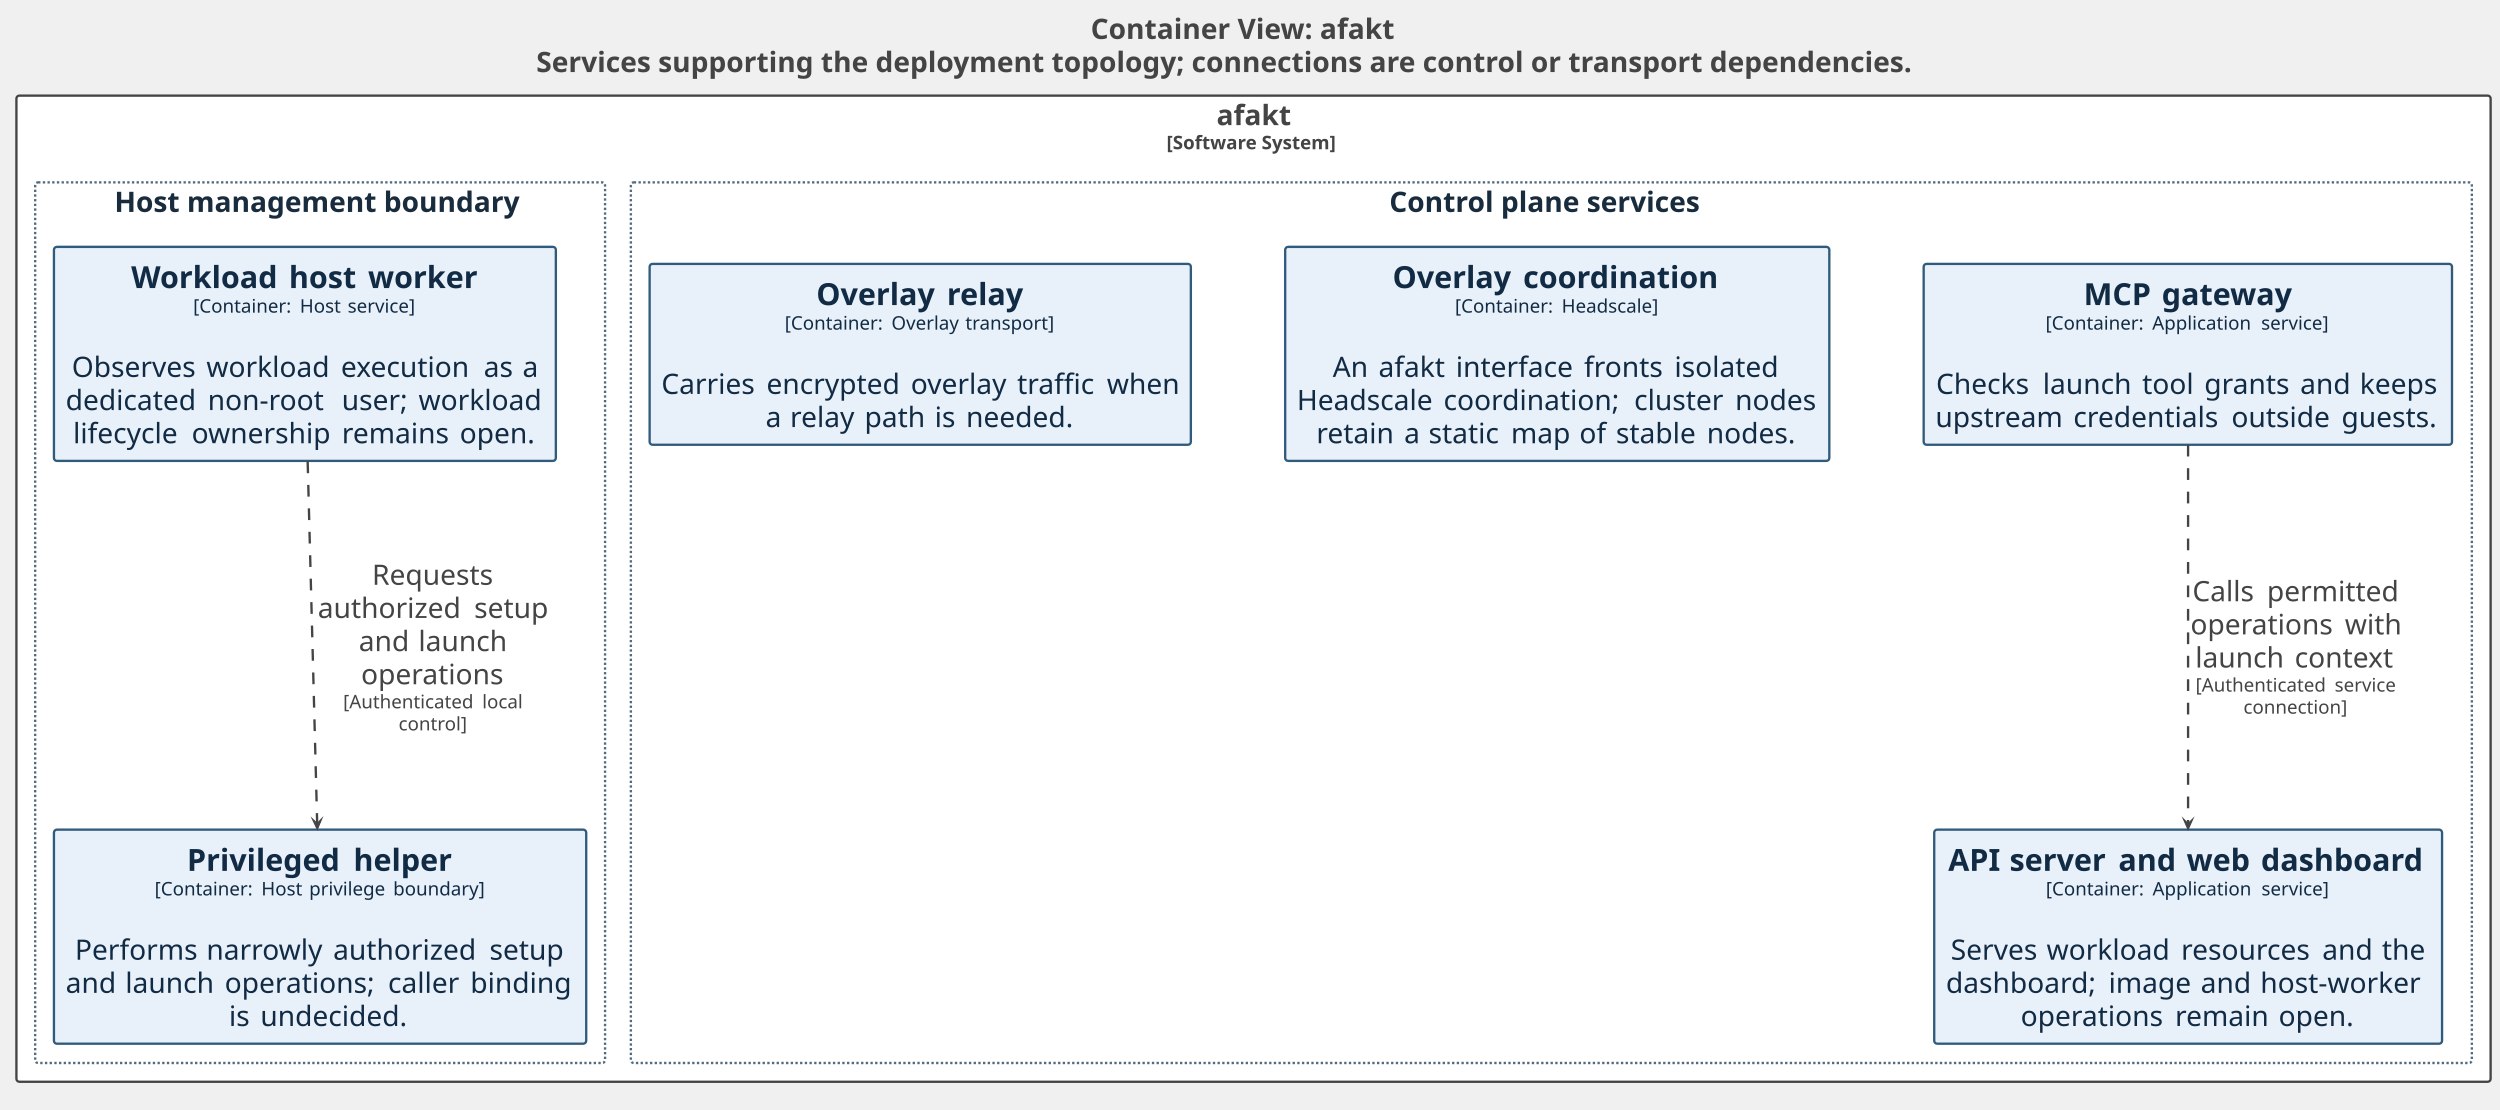
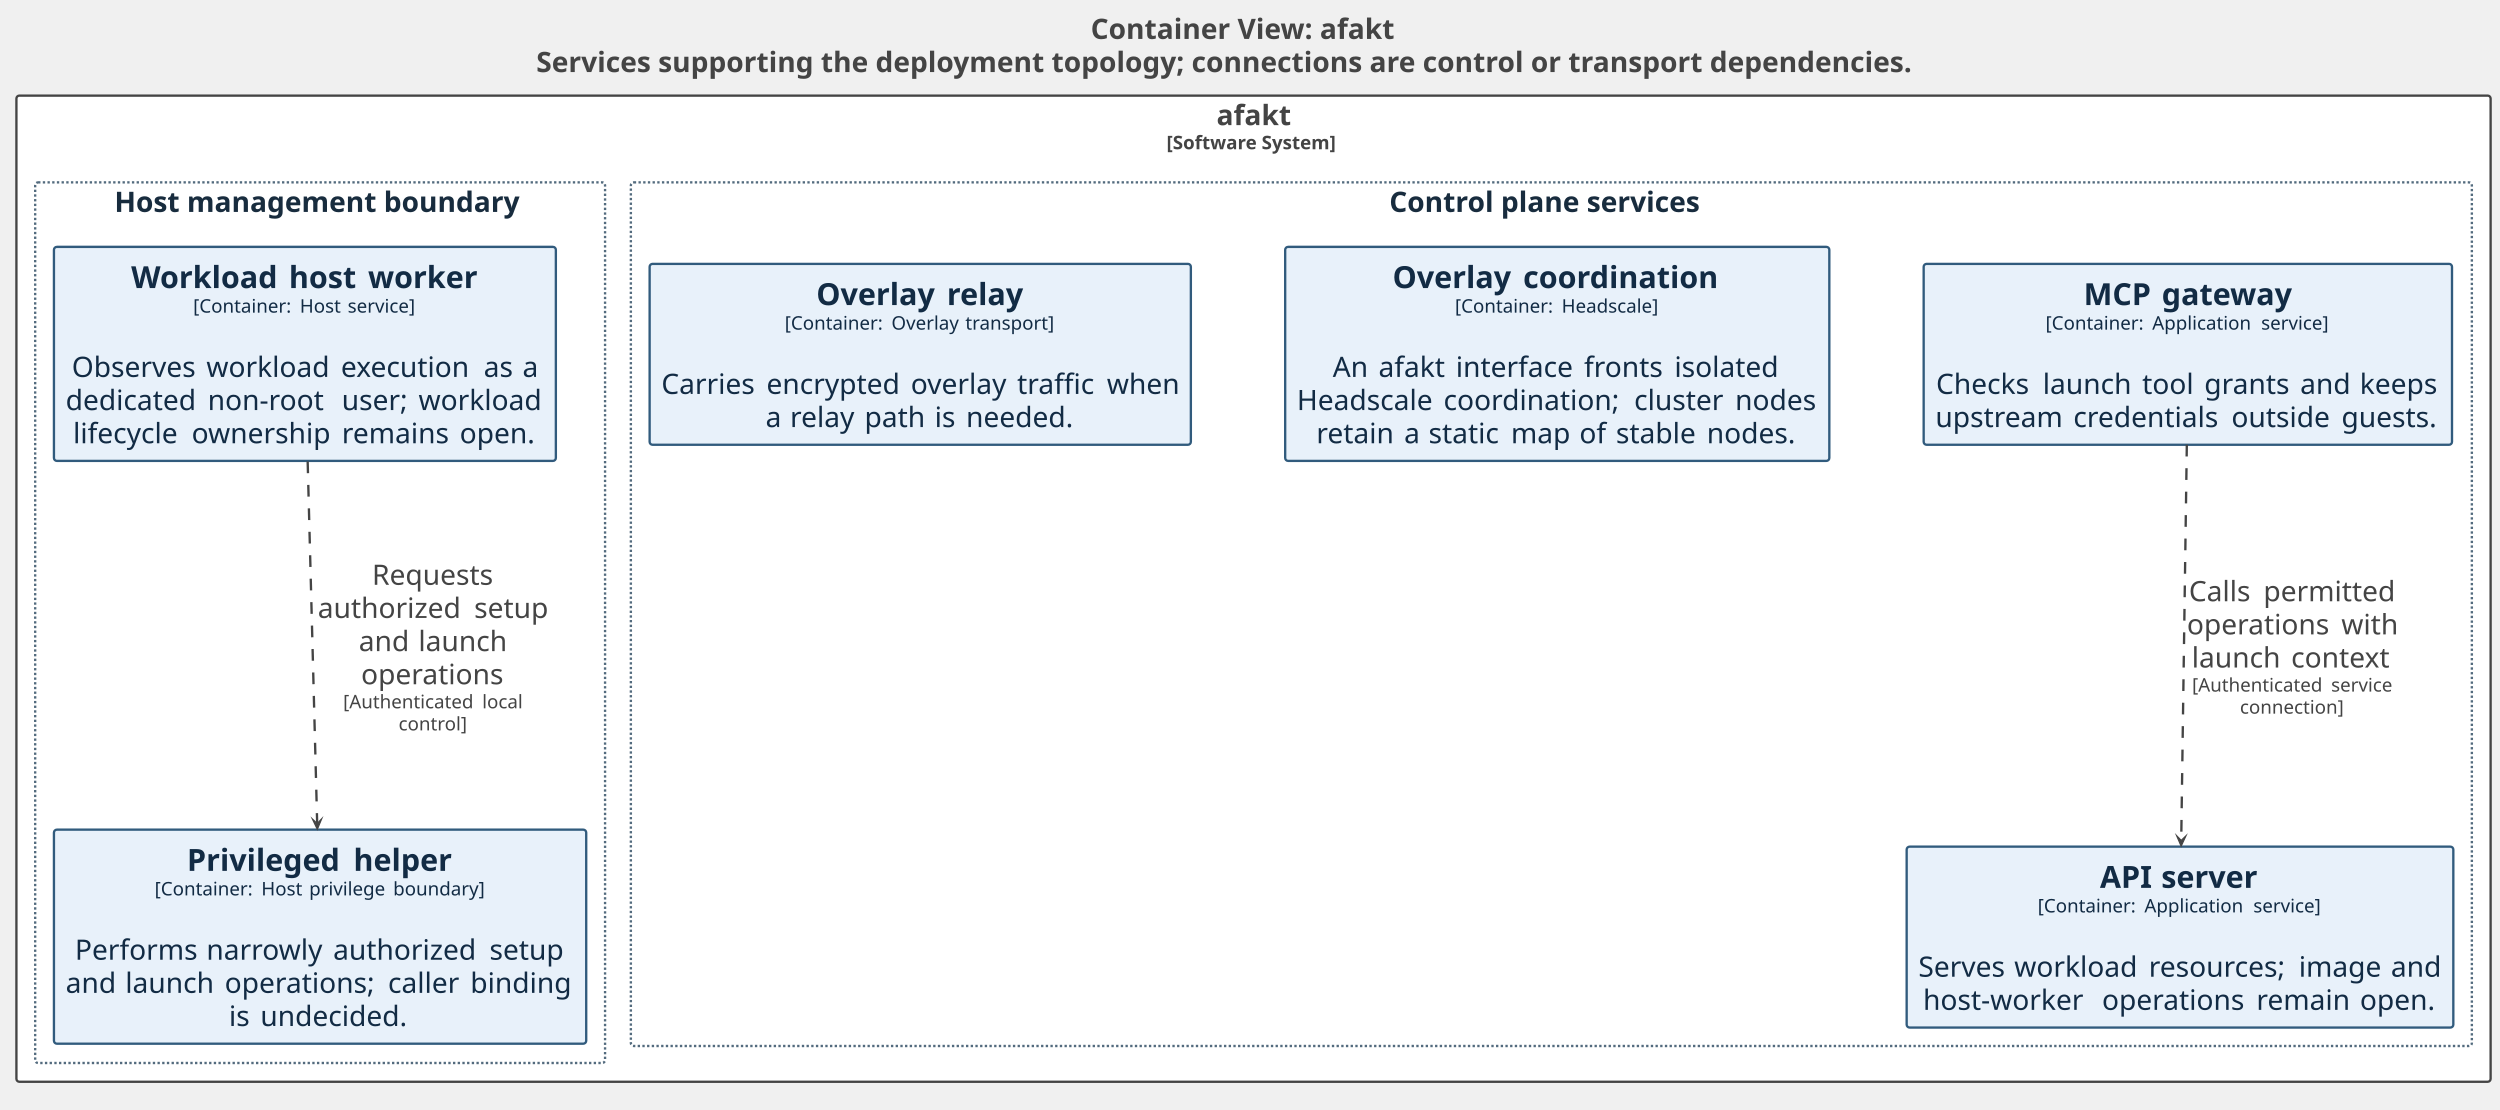
<svg xmlns="http://www.w3.org/2000/svg" version="1.1" data-diagram-type="DESCRIPTION" style="width:2132px;height:946px;background:#FFFFFF;" width="2132px" height="946px" viewBox="0 0 2132 946" zoomAndPan="magnify" preserveAspectRatio="none" contentStyleType="text/css">
  <defs />
  <g font-family="sans-serif" lengthAdjust="spacing">
    <g class="title" data-source-line="1">
      <text x="930.131" y="33.203" fill="#444" font-size="24" textLength="264.738" font-weight="700">Container View: afakt</text>
      <text x="457.309" y="61.469" fill="#444" font-size="24" textLength="1210.383" font-weight="700">Services supporting the deployment topology; connections are control or transport dependencies.</text>
    </g>
    <g class="cluster" data-qualified-name="afakt.n.size.16..Software System...size." id="ent0001" data-source-line="75">
      <rect x="14" y="81.531" width="2110" height="841" fill="#FFF" style="stroke:#444;stroke-width:2;" rx="2.5" ry="2.5" />
      <text x="1037.459" y="106.734" fill="#444" font-size="24" textLength="63.082" font-weight="700">afakt</text>
      <text x="994.82" y="127.266" fill="#444" font-size="16" textLength="148.359" font-weight="700">[Software System]</text>
    </g>
-     <g class="cluster" data-qualified-name="afakt.n.size.16..Software System...size..group1" id="ent0002" data-source-line="76">
-       <rect x="538" y="155.531" width="1570" height="751" fill="#FFF" style="stroke:#536B7E;stroke-width:2;stroke-dasharray:2,2;" rx="2.5" ry="2.5" />
+     <g class="cluster" data-qualified-name="afakt.n.size.16..Software System...size..group2" id="ent0002" data-source-line="76">
+       <rect x="538" y="155.531" width="1570" height="736.5" fill="#FFF" style="stroke:#536B7E;stroke-width:2;stroke-dasharray:2,2;" rx="2.5" ry="2.5" />
      <text x="1184.795" y="180.734" fill="#182C3E" font-size="24" textLength="276.41" font-weight="700">Control plane services</text>
    </g>
-     <g class="cluster" data-qualified-name="afakt.n.size.16..Software System...size..group2" id="ent0007" data-source-line="83">
+     <g class="cluster" data-qualified-name="afakt.n.size.16..Software System...size..group3" id="ent0007" data-source-line="83">
      <rect x="30" y="155.531" width="486" height="751" fill="#FFF" style="stroke:#536B7E;stroke-width:2;stroke-dasharray:2,2;" rx="2.5" ry="2.5" />
      <text x="97.594" y="180.734" fill="#182C3E" font-size="24" textLength="350.813" font-weight="700">Host management boundary</text>
    </g>
-     <g class="entity" data-qualified-name="afakt.n.size.16..Software System...size..group1.afakt.APIserverandwebdashboard" id="ent0003" data-source-line="77">
-       <rect x="1649.5" y="707.531" width="433.086" height="182.527" fill="#E8F1FA" style="stroke:#315B7D;stroke-width:2;" rx="2.5" ry="2.5" />
-       <text x="1661.464" y="742.668" fill="#122B44" font-size="26" textLength="43.71" font-weight="700">API</text>
-       <text x="1705.174" y="742.668" fill="#122B44" font-size="26" font-weight="700"> </text>
-       <text x="1713.744" y="742.668" fill="#122B44" font-size="26" textLength="84.233" font-weight="700">server</text>
-       <text x="1797.977" y="742.668" fill="#122B44" font-size="26" font-weight="700"> </text>
-       <text x="1806.546" y="742.668" fill="#122B44" font-size="26" textLength="49.588" font-weight="700">and</text>
-       <text x="1856.134" y="742.668" fill="#122B44" font-size="26" font-weight="700"> </text>
-       <text x="1864.704" y="742.668" fill="#122B44" font-size="26" textLength="54.895" font-weight="700">web</text>
-       <text x="1919.598" y="742.668" fill="#122B44" font-size="26" font-weight="700"> </text>
-       <text x="1928.167" y="742.668" fill="#122B44" font-size="26" textLength="142.454" font-weight="700">dashboard</text>
-       <text x="1744.684" y="763.621" fill="#122B44" font-size="16" textLength="85.93">[Container:</text>
-       <text x="1830.613" y="763.621" fill="#122B44" font-size="16"> </text>
-       <text x="1835.676" y="763.621" fill="#122B44" font-size="16" textLength="87.828">Application</text>
-       <text x="1923.504" y="763.621" fill="#122B44" font-size="16"> </text>
-       <text x="1928.566" y="763.621" fill="#122B44" font-size="16" textLength="58.836">service]</text>
-       <text x="1862.246" y="790.199" fill="#122B44" font-size="24"> </text>
-       <text x="1663.584" y="818.465" fill="#122B44" font-size="24" textLength="74.145">Serves</text>
-       <text x="1737.729" y="818.465" fill="#122B44" font-size="24"> </text>
-       <text x="1745.322" y="818.465" fill="#122B44" font-size="24" textLength="107.121">workload</text>
-       <text x="1852.443" y="818.465" fill="#122B44" font-size="24"> </text>
-       <text x="1860.037" y="818.465" fill="#122B44" font-size="24" textLength="112.781">resources</text>
-       <text x="1972.818" y="818.465" fill="#122B44" font-size="24"> </text>
-       <text x="1980.412" y="818.465" fill="#122B44" font-size="24" textLength="43.254">and</text>
-       <text x="2023.666" y="818.465" fill="#122B44" font-size="24"> </text>
-       <text x="2031.26" y="818.465" fill="#122B44" font-size="24" textLength="37.242">the</text>
-       <text x="1659.5" y="846.73" fill="#122B44" font-size="24" textLength="131.109">dashboard;</text>
-       <text x="1790.609" y="846.73" fill="#122B44" font-size="24"> </text>
-       <text x="1798.203" y="846.73" fill="#122B44" font-size="24" textLength="70.934">image</text>
-       <text x="1869.137" y="846.73" fill="#122B44" font-size="24"> </text>
-       <text x="1876.73" y="846.73" fill="#122B44" font-size="24" textLength="43.254">and</text>
-       <text x="1919.984" y="846.73" fill="#122B44" font-size="24"> </text>
-       <text x="1927.578" y="846.73" fill="#122B44" font-size="24" textLength="145.008">host-worker</text>
-       <text x="1723.215" y="874.996" fill="#122B44" font-size="24" textLength="124.078">operations</text>
-       <text x="1847.293" y="874.996" fill="#122B44" font-size="24"> </text>
-       <text x="1854.887" y="874.996" fill="#122B44" font-size="24" textLength="80.684">remain</text>
-       <text x="1935.57" y="874.996" fill="#122B44" font-size="24"> </text>
-       <text x="1943.164" y="874.996" fill="#122B44" font-size="24" textLength="65.707">open.</text>
-     </g>
-     <g class="entity" data-qualified-name="afakt.n.size.16..Software System...size..group1.afakt.MCPgateway" id="ent0004" data-source-line="78">
+     <g class="entity" data-qualified-name="afakt.n.size.16..Software System...size..group2.afakt.APIserver" id="ent0003" data-source-line="77">
+       <rect x="1626" y="722.031" width="466.203" height="154.262" fill="#E8F1FA" style="stroke:#315B7D;stroke-width:2;" rx="2.5" ry="2.5" />
+       <text x="1790.845" y="757.168" fill="#122B44" font-size="26" textLength="43.71" font-weight="700">API</text>
+       <text x="1834.555" y="757.168" fill="#122B44" font-size="26" font-weight="700"> </text>
+       <text x="1843.125" y="757.168" fill="#122B44" font-size="26" textLength="84.233" font-weight="700">server</text>
+       <text x="1737.742" y="778.121" fill="#122B44" font-size="16" textLength="85.93">[Container:</text>
+       <text x="1823.672" y="778.121" fill="#122B44" font-size="16"> </text>
+       <text x="1828.734" y="778.121" fill="#122B44" font-size="16" textLength="87.828">Application</text>
+       <text x="1916.563" y="778.121" fill="#122B44" font-size="16"> </text>
+       <text x="1921.625" y="778.121" fill="#122B44" font-size="16" textLength="58.836">service]</text>
+       <text x="1855.305" y="804.699" fill="#122B44" font-size="24"> </text>
+       <text x="1636" y="832.965" fill="#122B44" font-size="24" textLength="74.145">Serves</text>
+       <text x="1710.145" y="832.965" fill="#122B44" font-size="24"> </text>
+       <text x="1717.738" y="832.965" fill="#122B44" font-size="24" textLength="107.121">workload</text>
+       <text x="1824.859" y="832.965" fill="#122B44" font-size="24"> </text>
+       <text x="1832.453" y="832.965" fill="#122B44" font-size="24" textLength="120.375">resources;</text>
+       <text x="1952.828" y="832.965" fill="#122B44" font-size="24"> </text>
+       <text x="1960.422" y="832.965" fill="#122B44" font-size="24" textLength="70.934">image</text>
+       <text x="2031.355" y="832.965" fill="#122B44" font-size="24"> </text>
+       <text x="2038.949" y="832.965" fill="#122B44" font-size="24" textLength="43.254">and</text>
+       <text x="1639.973" y="861.23" fill="#122B44" font-size="24" textLength="145.008">host-worker</text>
+       <text x="1784.98" y="861.23" fill="#122B44" font-size="24"> </text>
+       <text x="1792.574" y="861.23" fill="#122B44" font-size="24" textLength="124.078">operations</text>
+       <text x="1916.652" y="861.23" fill="#122B44" font-size="24"> </text>
+       <text x="1924.246" y="861.23" fill="#122B44" font-size="24" textLength="80.684">remain</text>
+       <text x="2004.93" y="861.23" fill="#122B44" font-size="24"> </text>
+       <text x="2012.523" y="861.23" fill="#122B44" font-size="24" textLength="65.707">open.</text>
+     </g>
+     <g class="entity" data-qualified-name="afakt.n.size.16..Software System...size..group2.afakt.MCPgateway" id="ent0004" data-source-line="78">
      <rect x="1640.5" y="225.031" width="450.57" height="154.262" fill="#E8F1FA" style="stroke:#315B7D;stroke-width:2;" rx="2.5" ry="2.5" />
      <text x="1776.924" y="260.168" fill="#122B44" font-size="26" textLength="58.068" font-weight="700">MCP</text>
      <text x="1834.993" y="260.168" fill="#122B44" font-size="26" font-weight="700"> </text>
      <text x="1843.562" y="260.168" fill="#122B44" font-size="26" textLength="111.084" font-weight="700">gateway</text>
      <text x="1744.426" y="281.121" fill="#122B44" font-size="16" textLength="85.93">[Container:</text>
      <text x="1830.355" y="281.121" fill="#122B44" font-size="16"> </text>
      <text x="1835.418" y="281.121" fill="#122B44" font-size="16" textLength="87.828">Application</text>
      <text x="1923.246" y="281.121" fill="#122B44" font-size="16"> </text>
      <text x="1928.309" y="281.121" fill="#122B44" font-size="16" textLength="58.836">service]</text>
      <text x="1861.988" y="307.699" fill="#122B44" font-size="24"> </text>
      <text x="1651.051" y="335.965" fill="#122B44" font-size="24" textLength="83.426">Checks</text>
      <text x="1734.477" y="335.965" fill="#122B44" font-size="24"> </text>
      <text x="1742.07" y="335.965" fill="#122B44" font-size="24" textLength="77.168">launch</text>
      <text x="1819.238" y="335.965" fill="#122B44" font-size="24"> </text>
      <text x="1826.832" y="335.965" fill="#122B44" font-size="24" textLength="45.398">tool</text>
      <text x="1872.23" y="335.965" fill="#122B44" font-size="24"> </text>
      <text x="1879.824" y="335.965" fill="#122B44" font-size="24" textLength="74.145">grants</text>
      <text x="1953.969" y="335.965" fill="#122B44" font-size="24"> </text>
      <text x="1961.563" y="335.965" fill="#122B44" font-size="24" textLength="43.254">and</text>
      <text x="2004.816" y="335.965" fill="#122B44" font-size="24"> </text>
      <text x="2012.41" y="335.965" fill="#122B44" font-size="24" textLength="68.109">keeps</text>
      <text x="1650.5" y="364.23" fill="#122B44" font-size="24" textLength="110.063">upstream</text>
      <text x="1760.563" y="364.23" fill="#122B44" font-size="24"> </text>
      <text x="1768.156" y="364.23" fill="#122B44" font-size="24" textLength="127.195">credentials</text>
      <text x="1895.352" y="364.23" fill="#122B44" font-size="24"> </text>
      <text x="1902.945" y="364.23" fill="#122B44" font-size="24" textLength="86.262">outside</text>
      <text x="1989.207" y="364.23" fill="#122B44" font-size="24"> </text>
      <text x="1996.801" y="364.23" fill="#122B44" font-size="24" textLength="84.27">guests.</text>
    </g>
-     <g class="entity" data-qualified-name="afakt.n.size.16..Software System...size..group1.afakt.Overlaycoordination" id="ent0005" data-source-line="79">
+     <g class="entity" data-qualified-name="afakt.n.size.16..Software System...size..group2.afakt.Overlaycoordination" id="ent0005" data-source-line="79">
      <rect x="1096" y="210.531" width="464.047" height="182.527" fill="#E8F1FA" style="stroke:#315B7D;stroke-width:2;" rx="2.5" ry="2.5" />
      <text x="1187.556" y="245.668" fill="#122B44" font-size="26" textLength="102.781" font-weight="700">Overlay</text>
      <text x="1290.337" y="245.668" fill="#122B44" font-size="26" font-weight="700"> </text>
      <text x="1298.907" y="245.668" fill="#122B44" font-size="26" textLength="169.584" font-weight="700">coordination</text>
      <text x="1240.773" y="266.621" fill="#122B44" font-size="16" textLength="85.93">[Container:</text>
      <text x="1326.703" y="266.621" fill="#122B44" font-size="16"> </text>
      <text x="1331.766" y="266.621" fill="#122B44" font-size="16" textLength="83.508">Headscale]</text>
      <text x="1324.227" y="293.199" fill="#122B44" font-size="24"> </text>
      <text x="1136.545" y="321.465" fill="#122B44" font-size="24" textLength="31.453">An</text>
      <text x="1167.998" y="321.465" fill="#122B44" font-size="24"> </text>
      <text x="1175.592" y="321.465" fill="#122B44" font-size="24" textLength="58.336">afakt</text>
      <text x="1233.928" y="321.465" fill="#122B44" font-size="24"> </text>
      <text x="1241.521" y="321.465" fill="#122B44" font-size="24" textLength="101.742">interface</text>
      <text x="1343.264" y="321.465" fill="#122B44" font-size="24"> </text>
      <text x="1350.857" y="321.465" fill="#122B44" font-size="24" textLength="69.492">fronts</text>
      <text x="1420.35" y="321.465" fill="#122B44" font-size="24"> </text>
      <text x="1427.943" y="321.465" fill="#122B44" font-size="24" textLength="91.559">isolated</text>
      <text x="1106" y="349.73" fill="#122B44" font-size="24" textLength="117.457">Headscale</text>
      <text x="1223.457" y="349.73" fill="#122B44" font-size="24"> </text>
      <text x="1231.051" y="349.73" fill="#122B44" font-size="24" textLength="154.934">coordination;</text>
      <text x="1385.984" y="349.73" fill="#122B44" font-size="24"> </text>
      <text x="1393.578" y="349.73" fill="#122B44" font-size="24" textLength="78.527">cluster</text>
      <text x="1472.105" y="349.73" fill="#122B44" font-size="24"> </text>
      <text x="1479.699" y="349.73" fill="#122B44" font-size="24" textLength="70.348">nodes</text>
      <text x="1122.576" y="377.996" fill="#122B44" font-size="24" textLength="67.254">retain</text>
      <text x="1189.83" y="377.996" fill="#122B44" font-size="24"> </text>
      <text x="1197.424" y="377.996" fill="#122B44" font-size="24">a</text>
      <text x="1210.678" y="377.996" fill="#122B44" font-size="24"> </text>
      <text x="1218.271" y="377.996" fill="#122B44" font-size="24" textLength="62.672">static</text>
      <text x="1280.943" y="377.996" fill="#122B44" font-size="24"> </text>
      <text x="1288.537" y="377.996" fill="#122B44" font-size="24" textLength="50.766">map</text>
      <text x="1339.303" y="377.996" fill="#122B44" font-size="24"> </text>
      <text x="1346.896" y="377.996" fill="#122B44" font-size="24" textLength="23.566">of</text>
      <text x="1370.463" y="377.996" fill="#122B44" font-size="24"> </text>
      <text x="1378.057" y="377.996" fill="#122B44" font-size="24" textLength="69.879">stable</text>
      <text x="1447.936" y="377.996" fill="#122B44" font-size="24"> </text>
      <text x="1455.529" y="377.996" fill="#122B44" font-size="24" textLength="77.941">nodes.</text>
    </g>
-     <g class="entity" data-qualified-name="afakt.n.size.16..Software System...size..group1.afakt.Overlayrelay" id="ent0006" data-source-line="80">
+     <g class="entity" data-qualified-name="afakt.n.size.16..Software System...size..group2.afakt.Overlayrelay" id="ent0006" data-source-line="80">
      <rect x="554" y="225.031" width="461.563" height="154.262" fill="#E8F1FA" style="stroke:#315B7D;stroke-width:2;" rx="2.5" ry="2.5" />
      <text x="696.13" y="260.168" fill="#122B44" font-size="26" textLength="102.781" font-weight="700">Overlay</text>
      <text x="798.911" y="260.168" fill="#122B44" font-size="26" font-weight="700"> </text>
      <text x="807.48" y="260.168" fill="#122B44" font-size="26" textLength="65.952" font-weight="700">relay</text>
      <text x="669.215" y="281.121" fill="#122B44" font-size="16" textLength="85.93">[Container:</text>
      <text x="755.145" y="281.121" fill="#122B44" font-size="16"> </text>
      <text x="760.207" y="281.121" fill="#122B44" font-size="16" textLength="57.992">Overlay</text>
      <text x="818.199" y="281.121" fill="#122B44" font-size="16"> </text>
      <text x="823.262" y="281.121" fill="#122B44" font-size="16" textLength="77.086">transport]</text>
      <text x="780.984" y="307.699" fill="#122B44" font-size="24"> </text>
      <text x="564" y="335.965" fill="#122B44" font-size="24" textLength="82.043">Carries</text>
      <text x="646.043" y="335.965" fill="#122B44" font-size="24"> </text>
      <text x="653.637" y="335.965" fill="#122B44" font-size="24" textLength="115.477">encrypted</text>
      <text x="769.113" y="335.965" fill="#122B44" font-size="24"> </text>
      <text x="776.707" y="335.965" fill="#122B44" font-size="24" textLength="83.086">overlay</text>
      <text x="859.793" y="335.965" fill="#122B44" font-size="24"> </text>
      <text x="867.387" y="335.965" fill="#122B44" font-size="24" textLength="68.93">traffic</text>
      <text x="936.316" y="335.965" fill="#122B44" font-size="24"> </text>
      <text x="943.91" y="335.965" fill="#122B44" font-size="24" textLength="61.652">when</text>
      <text x="652.898" y="364.23" fill="#122B44" font-size="24">a</text>
      <text x="666.152" y="364.23" fill="#122B44" font-size="24"> </text>
      <text x="673.746" y="364.23" fill="#122B44" font-size="24" textLength="55.922">relay</text>
      <text x="729.668" y="364.23" fill="#122B44" font-size="24"> </text>
      <text x="737.262" y="364.23" fill="#122B44" font-size="24" textLength="52.23">path</text>
      <text x="789.492" y="364.23" fill="#122B44" font-size="24"> </text>
      <text x="797.086" y="364.23" fill="#122B44" font-size="24" textLength="19.172">is</text>
      <text x="816.258" y="364.23" fill="#122B44" font-size="24"> </text>
      <text x="823.852" y="364.23" fill="#122B44" font-size="24" textLength="92.813">needed.</text>
    </g>
-     <g class="entity" data-qualified-name="afakt.n.size.16..Software System...size..group2.afakt.Workloadhostworker" id="ent0008" data-source-line="84">
+     <g class="entity" data-qualified-name="afakt.n.size.16..Software System...size..group3.afakt.Workloadhostworker" id="ent0008" data-source-line="84">
      <rect x="46" y="210.531" width="428.035" height="182.527" fill="#E8F1FA" style="stroke:#315B7D;stroke-width:2;" rx="2.5" ry="2.5" />
      <text x="111.832" y="245.668" fill="#122B44" font-size="26" textLength="125.95" font-weight="700">Workload</text>
      <text x="237.782" y="245.668" fill="#122B44" font-size="26" font-weight="700"> </text>
      <text x="246.351" y="245.668" fill="#122B44" font-size="26" textLength="58.919" font-weight="700">host</text>
      <text x="305.27" y="245.668" fill="#122B44" font-size="26" font-weight="700"> </text>
      <text x="313.839" y="245.668" fill="#122B44" font-size="26" textLength="94.364" font-weight="700">worker</text>
      <text x="164.709" y="266.621" fill="#122B44" font-size="16" textLength="85.93">[Container:</text>
      <text x="250.639" y="266.621" fill="#122B44" font-size="16"> </text>
      <text x="255.701" y="266.621" fill="#122B44" font-size="16" textLength="35.727">Host</text>
      <text x="291.428" y="266.621" fill="#122B44" font-size="16"> </text>
      <text x="296.49" y="266.621" fill="#122B44" font-size="16" textLength="58.836">service]</text>
      <text x="256.221" y="293.199" fill="#122B44" font-size="24"> </text>
      <text x="61.197" y="321.465" fill="#122B44" font-size="24" textLength="107.203">Observes</text>
      <text x="168.4" y="321.465" fill="#122B44" font-size="24"> </text>
      <text x="175.994" y="321.465" fill="#122B44" font-size="24" textLength="107.121">workload</text>
      <text x="283.115" y="321.465" fill="#122B44" font-size="24"> </text>
      <text x="290.709" y="321.465" fill="#122B44" font-size="24" textLength="114.199">execution</text>
      <text x="404.908" y="321.465" fill="#122B44" font-size="24"> </text>
      <text x="412.502" y="321.465" fill="#122B44" font-size="24" textLength="25.488">as</text>
      <text x="437.99" y="321.465" fill="#122B44" font-size="24"> </text>
      <text x="445.584" y="321.465" fill="#122B44" font-size="24">a</text>
      <text x="56" y="349.73" fill="#122B44" font-size="24" textLength="113.52">dedicated</text>
      <text x="169.52" y="349.73" fill="#122B44" font-size="24"> </text>
      <text x="177.113" y="349.73" fill="#122B44" font-size="24" textLength="106.699">non-root</text>
      <text x="283.813" y="349.73" fill="#122B44" font-size="24"> </text>
      <text x="291.406" y="349.73" fill="#122B44" font-size="24" textLength="57.914">user;</text>
      <text x="349.32" y="349.73" fill="#122B44" font-size="24"> </text>
      <text x="356.914" y="349.73" fill="#122B44" font-size="24" textLength="107.121">workload</text>
      <text x="62.316" y="377.996" fill="#122B44" font-size="24" textLength="93.504">lifecycle</text>
      <text x="155.82" y="377.996" fill="#122B44" font-size="24"> </text>
      <text x="163.414" y="377.996" fill="#122B44" font-size="24" textLength="120.492">ownership</text>
      <text x="283.906" y="377.996" fill="#122B44" font-size="24"> </text>
      <text x="291.5" y="377.996" fill="#122B44" font-size="24" textLength="92.918">remains</text>
      <text x="384.418" y="377.996" fill="#122B44" font-size="24"> </text>
      <text x="392.012" y="377.996" fill="#122B44" font-size="24" textLength="65.707">open.</text>
    </g>
-     <g class="entity" data-qualified-name="afakt.n.size.16..Software System...size..group2.afakt.Privilegedhelper" id="ent0009" data-source-line="85">
+     <g class="entity" data-qualified-name="afakt.n.size.16..Software System...size..group3.afakt.Privilegedhelper" id="ent0009" data-source-line="85">
      <rect x="46" y="707.531" width="453.922" height="182.527" fill="#E8F1FA" style="stroke:#315B7D;stroke-width:2;" rx="2.5" ry="2.5" />
      <text x="159.452" y="742.668" fill="#122B44" font-size="26" textLength="133.402" font-weight="700">Privileged</text>
      <text x="292.854" y="742.668" fill="#122B44" font-size="26" font-weight="700"> </text>
      <text x="301.424" y="742.668" fill="#122B44" font-size="26" textLength="85.046" font-weight="700">helper</text>
      <text x="131.863" y="763.621" fill="#122B44" font-size="16" textLength="85.93">[Container:</text>
      <text x="217.793" y="763.621" fill="#122B44" font-size="16"> </text>
      <text x="222.855" y="763.621" fill="#122B44" font-size="16" textLength="35.727">Host</text>
      <text x="258.582" y="763.621" fill="#122B44" font-size="16"> </text>
      <text x="263.645" y="763.621" fill="#122B44" font-size="16" textLength="66.578">privilege</text>
      <text x="330.223" y="763.621" fill="#122B44" font-size="16"> </text>
      <text x="335.285" y="763.621" fill="#122B44" font-size="16" textLength="78.773">boundary]</text>
      <text x="269.164" y="790.199" fill="#122B44" font-size="24"> </text>
      <text x="63.91" y="818.465" fill="#122B44" font-size="24" textLength="104.484">Performs</text>
      <text x="168.395" y="818.465" fill="#122B44" font-size="24"> </text>
      <text x="175.988" y="818.465" fill="#122B44" font-size="24" textLength="100.5">narrowly</text>
      <text x="276.488" y="818.465" fill="#122B44" font-size="24"> </text>
      <text x="284.082" y="818.465" fill="#122B44" font-size="24" textLength="125.754">authorized</text>
      <text x="409.836" y="818.465" fill="#122B44" font-size="24"> </text>
      <text x="417.43" y="818.465" fill="#122B44" font-size="24" textLength="64.582">setup</text>
      <text x="56" y="846.73" fill="#122B44" font-size="24" textLength="43.254">and</text>
      <text x="99.254" y="846.73" fill="#122B44" font-size="24"> </text>
      <text x="106.848" y="846.73" fill="#122B44" font-size="24" textLength="77.168">launch</text>
      <text x="184.016" y="846.73" fill="#122B44" font-size="24"> </text>
      <text x="191.609" y="846.73" fill="#122B44" font-size="24" textLength="131.672">operations;</text>
      <text x="323.281" y="846.73" fill="#122B44" font-size="24"> </text>
      <text x="330.875" y="846.73" fill="#122B44" font-size="24" textLength="62.613">caller</text>
      <text x="393.488" y="846.73" fill="#122B44" font-size="24"> </text>
      <text x="401.082" y="846.73" fill="#122B44" font-size="24" textLength="88.84">binding</text>
      <text x="195.242" y="874.996" fill="#122B44" font-size="24" textLength="19.172">is</text>
      <text x="214.414" y="874.996" fill="#122B44" font-size="24"> </text>
      <text x="222.008" y="874.996" fill="#122B44" font-size="24" textLength="128.672">undecided.</text>
    </g>
    <g class="link" data-entity-1="ent0008" data-entity-2="ent0009" id="lnk10" data-link-type="dependency">
      <polygon points="270.617,707.29,274.379,698.188,270.486,702.292,266.382,698.398,270.617,707.29" fill="#444" style="stroke:#444;stroke-width:1;stroke-linejoin:miter;stroke-miterlimit:10;" />
      <path d="M262.377,393.534 C264.718,482.669 268.143,613.074 270.486,702.292" style="stroke:#444;stroke-width:2;stroke-dasharray:10,10;" fill="none" />
      <text x="317.283" y="498.734" fill="#444" font-size="24" textLength="105.363">Requests</text>
      <text x="271" y="527" fill="#444" font-size="24" textLength="125.754">authorized</text>
      <text x="396.754" y="527" fill="#444" font-size="24"> </text>
      <text x="404.348" y="527" fill="#444" font-size="24" textLength="64.582">setup</text>
      <text x="305.957" y="555.266" fill="#444" font-size="24" textLength="43.254">and</text>
      <text x="349.211" y="555.266" fill="#444" font-size="24"> </text>
      <text x="356.805" y="555.266" fill="#444" font-size="24" textLength="77.168">launch</text>
      <text x="307.926" y="583.531" fill="#444" font-size="24" textLength="124.078">operations</text>
      <text x="292.609" y="604.063" fill="#444" font-size="16" textLength="113.539">[Authenticated</text>
      <text x="406.148" y="604.063" fill="#444" font-size="16"> </text>
      <text x="411.211" y="604.063" fill="#444" font-size="16" textLength="36.109">local</text>
      <text x="339.895" y="622.906" fill="#444" font-size="16" textLength="60.141">control]</text>
    </g>
    <g class="link" data-entity-1="ent0004" data-entity-2="ent0003" id="lnk11" data-link-type="dependency">
-       <polygon points="1866,707.398,1870,698.398,1866,702.398,1862,698.398,1866,707.398" fill="#444" style="stroke:#444;stroke-width:1;stroke-linejoin:miter;stroke-miterlimit:10;" />
-       <path d="M1866,379.29 C1866,467.7 1866,608.287 1866,702.398" style="stroke:#444;stroke-width:2;stroke-dasharray:10,10;" fill="none" />
-       <text x="1869.67" y="512.734" fill="#444" font-size="24" textLength="55.969">Calls</text>
-       <text x="1925.639" y="512.734" fill="#444" font-size="24"> </text>
-       <text x="1933.232" y="512.734" fill="#444" font-size="24" textLength="114.07">permitted</text>
-       <text x="1868" y="541" fill="#444" font-size="24" textLength="124.078">operations</text>
-       <text x="1992.078" y="541" fill="#444" font-size="24"> </text>
-       <text x="1999.672" y="541" fill="#444" font-size="24" textLength="49.301">with</text>
-       <text x="1872.119" y="569.266" fill="#444" font-size="24" textLength="77.168">launch</text>
-       <text x="1949.287" y="569.266" fill="#444" font-size="24"> </text>
-       <text x="1956.881" y="569.266" fill="#444" font-size="24" textLength="87.973">context</text>
-       <text x="1872.369" y="589.797" fill="#444" font-size="16" textLength="113.539">[Authenticated</text>
-       <text x="1985.908" y="589.797" fill="#444" font-size="16"> </text>
-       <text x="1990.971" y="589.797" fill="#444" font-size="16" textLength="53.633">service</text>
-       <text x="1913.205" y="608.641" fill="#444" font-size="16" textLength="90.563">connection]</text>
+       <polygon points="1860.08,721.686,1864.206,712.743,1860.15,716.686,1856.207,712.63,1860.08,721.686" fill="#444" style="stroke:#444;stroke-width:1;stroke-linejoin:miter;stroke-miterlimit:10;" />
+       <path d="M1864.922,379.29 C1863.606,472.31 1861.466,623.627 1860.15,716.686" style="stroke:#444;stroke-width:2;stroke-dasharray:10,10;" fill="none" />
+       <text x="1866.67" y="512.734" fill="#444" font-size="24" textLength="55.969">Calls</text>
+       <text x="1922.639" y="512.734" fill="#444" font-size="24"> </text>
+       <text x="1930.232" y="512.734" fill="#444" font-size="24" textLength="114.07">permitted</text>
+       <text x="1865" y="541" fill="#444" font-size="24" textLength="124.078">operations</text>
+       <text x="1989.078" y="541" fill="#444" font-size="24"> </text>
+       <text x="1996.672" y="541" fill="#444" font-size="24" textLength="49.301">with</text>
+       <text x="1869.119" y="569.266" fill="#444" font-size="24" textLength="77.168">launch</text>
+       <text x="1946.287" y="569.266" fill="#444" font-size="24"> </text>
+       <text x="1953.881" y="569.266" fill="#444" font-size="24" textLength="87.973">context</text>
+       <text x="1869.369" y="589.797" fill="#444" font-size="16" textLength="113.539">[Authenticated</text>
+       <text x="1982.908" y="589.797" fill="#444" font-size="16"> </text>
+       <text x="1987.971" y="589.797" fill="#444" font-size="16" textLength="53.633">service</text>
+       <text x="1910.205" y="608.641" fill="#444" font-size="16" textLength="90.563">connection]</text>
    </g>
  </g>
</svg>
